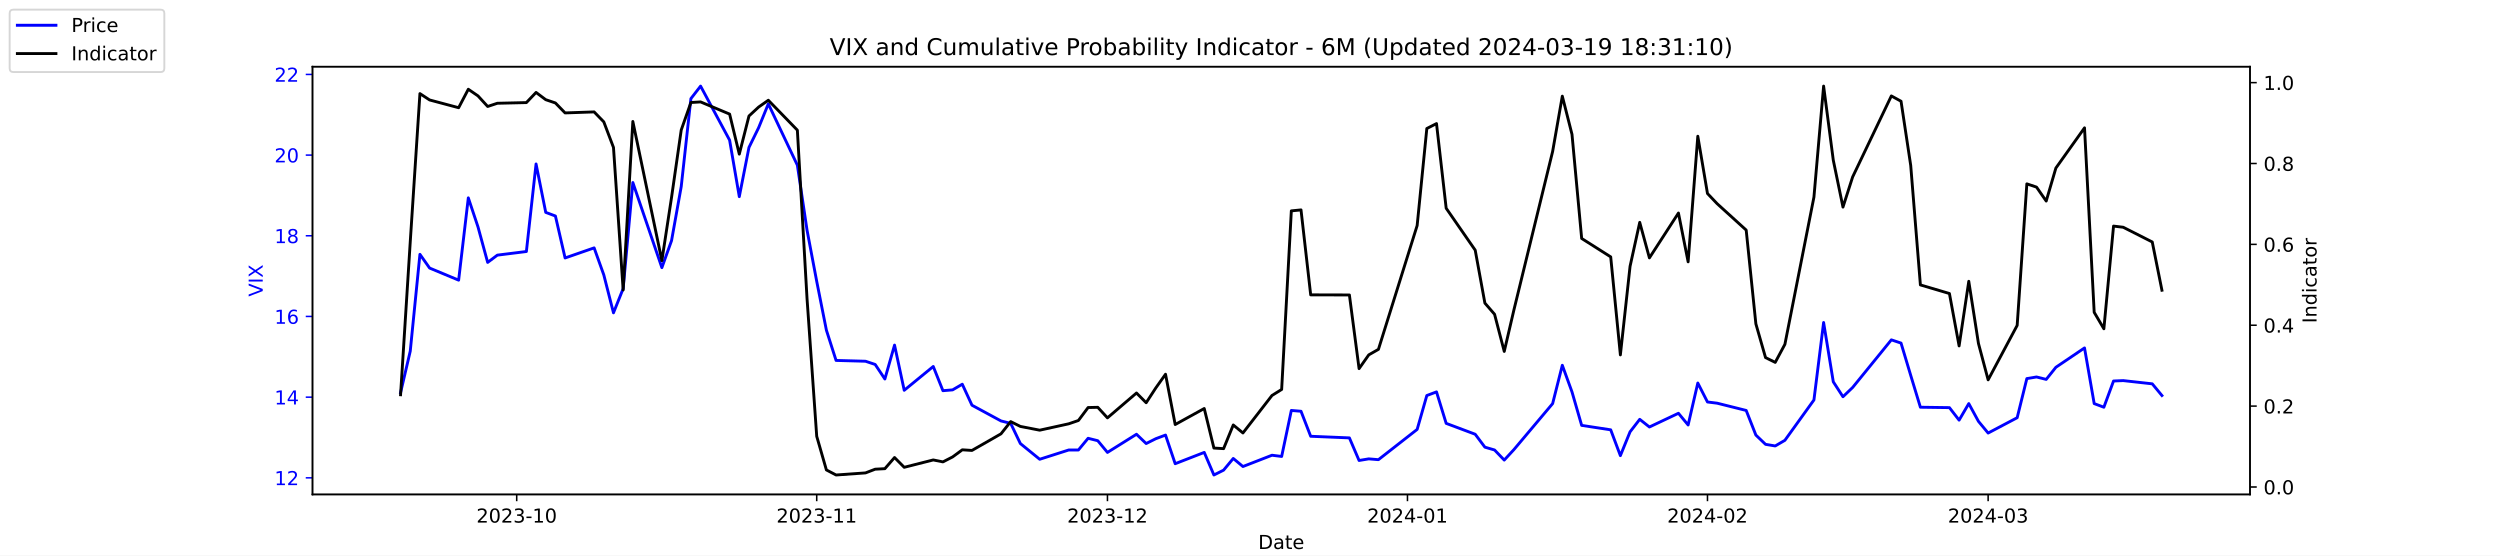
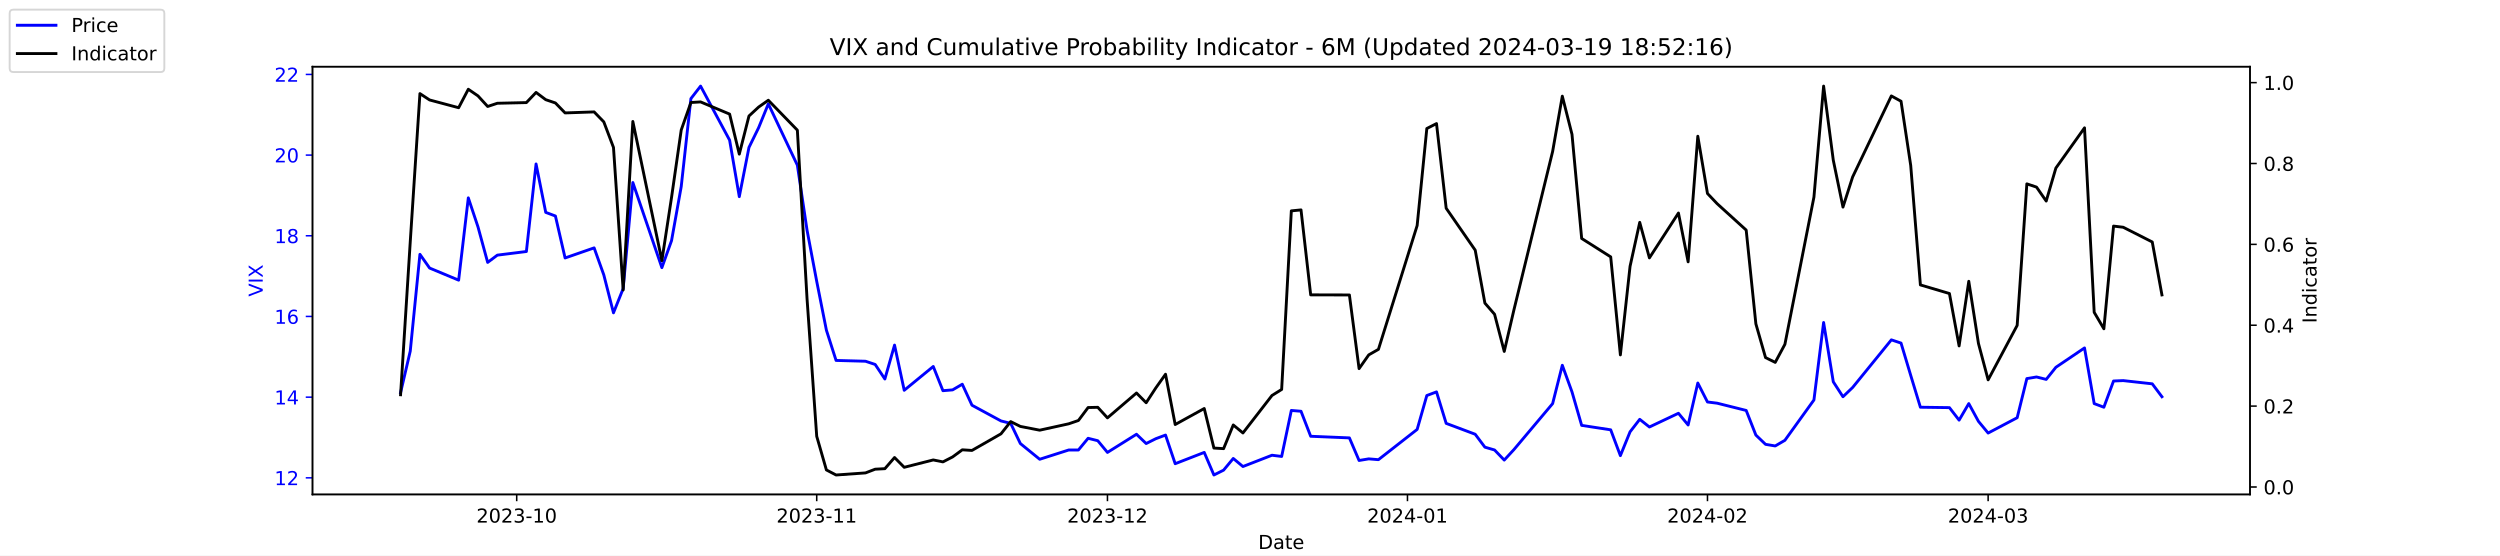
<svg xmlns="http://www.w3.org/2000/svg" xmlns:xlink="http://www.w3.org/1999/xlink" width="1296pt" height="288pt" viewBox="0 0 1296 288" version="1.1">
  <defs>
    <style type="text/css">*{stroke-linejoin: round; stroke-linecap: butt}</style>
  </defs>
  <g id="figure_1">
    <g id="patch_1">
      <path d="M 0 288  L 1296 288  L 1296 0  L 0 0  z " style="fill: #ffffff" />
    </g>
    <g id="axes_1">
      <g id="patch_2">
        <path d="M 162 256.32  L 1166.4 256.32  L 1166.4 34.56  L 162 34.56  z " style="fill: #ffffff" />
      </g>
      <g id="matplotlib.axis_1">
        <g id="xtick_1">
          <g id="line2d_1">
            <defs>
-               <path id="mbc800ffadf" d="M 0 0  L 0 3.5  " style="stroke: #000000; stroke-width: 0.8" />
+               <path id="mb234268200" d="M 0 0  L 0 3.5  " style="stroke: #000000; stroke-width: 0.8" />
            </defs>
            <g>
-               <use xlink:href="#mbc800ffadf" x="267.858" y="256.32" style="stroke: #000000; stroke-width: 0.8" />
+               <use xlink:href="#mb234268200" x="267.858" y="256.32" style="stroke: #000000; stroke-width: 0.8" />
            </g>
          </g>
          <g id="text_1">
            <g transform="translate(246.9669 270.9184) scale(0.1 -0.1)">
              <defs>
                <path id="DejaVuSans-32" d="M 1228 531  L 3431 531  L 3431 0  L 469 0  L 469 531  Q 828 903 1448 1529  Q 2069 2156 2228 2338  Q 2531 2678 2651 2914  Q 2772 3150 2772 3378  Q 2772 3750 2511 3984  Q 2250 4219 1831 4219  Q 1534 4219 1204 4116  Q 875 4013 500 3803  L 500 4441  Q 881 4594 1212 4672  Q 1544 4750 1819 4750  Q 2544 4750 2975 4387  Q 3406 4025 3406 3419  Q 3406 3131 3298 2873  Q 3191 2616 2906 2266  Q 2828 2175 2409 1742  Q 1991 1309 1228 531  z " transform="scale(0.015625)" />
                <path id="DejaVuSans-30" d="M 2034 4250  Q 1547 4250 1301 3770  Q 1056 3291 1056 2328  Q 1056 1369 1301 889  Q 1547 409 2034 409  Q 2525 409 2770 889  Q 3016 1369 3016 2328  Q 3016 3291 2770 3770  Q 2525 4250 2034 4250  z M 2034 4750  Q 2819 4750 3233 4129  Q 3647 3509 3647 2328  Q 3647 1150 3233 529  Q 2819 -91 2034 -91  Q 1250 -91 836 529  Q 422 1150 422 2328  Q 422 3509 836 4129  Q 1250 4750 2034 4750  z " transform="scale(0.015625)" />
                <path id="DejaVuSans-33" d="M 2597 2516  Q 3050 2419 3304 2112  Q 3559 1806 3559 1356  Q 3559 666 3084 287  Q 2609 -91 1734 -91  Q 1441 -91 1130 -33  Q 819 25 488 141  L 488 750  Q 750 597 1062 519  Q 1375 441 1716 441  Q 2309 441 2620 675  Q 2931 909 2931 1356  Q 2931 1769 2642 2001  Q 2353 2234 1838 2234  L 1294 2234  L 1294 2753  L 1863 2753  Q 2328 2753 2575 2939  Q 2822 3125 2822 3475  Q 2822 3834 2567 4026  Q 2313 4219 1838 4219  Q 1578 4219 1281 4162  Q 984 4106 628 3988  L 628 4550  Q 988 4650 1302 4700  Q 1616 4750 1894 4750  Q 2613 4750 3031 4423  Q 3450 4097 3450 3541  Q 3450 3153 3228 2886  Q 3006 2619 2597 2516  z " transform="scale(0.015625)" />
                <path id="DejaVuSans-2d" d="M 313 2009  L 1997 2009  L 1997 1497  L 313 1497  L 313 2009  z " transform="scale(0.015625)" />
                <path id="DejaVuSans-31" d="M 794 531  L 1825 531  L 1825 4091  L 703 3866  L 703 4441  L 1819 4666  L 2450 4666  L 2450 531  L 3481 531  L 3481 0  L 794 0  L 794 531  z " transform="scale(0.015625)" />
              </defs>
              <use xlink:href="#DejaVuSans-32" />
              <use xlink:href="#DejaVuSans-30" x="63.623" />
              <use xlink:href="#DejaVuSans-32" x="127.246" />
              <use xlink:href="#DejaVuSans-33" x="190.869" />
              <use xlink:href="#DejaVuSans-2d" x="254.492" />
              <use xlink:href="#DejaVuSans-31" x="290.576" />
              <use xlink:href="#DejaVuSans-30" x="354.199" />
            </g>
          </g>
        </g>
        <g id="xtick_2">
          <g id="line2d_2">
            <g>
-               <use xlink:href="#mbc800ffadf" x="423.385" y="256.32" style="stroke: #000000; stroke-width: 0.8" />
+               <use xlink:href="#mb234268200" x="423.385" y="256.32" style="stroke: #000000; stroke-width: 0.8" />
            </g>
          </g>
          <g id="text_2">
            <g transform="translate(402.4934 270.9184) scale(0.1 -0.1)">
              <use xlink:href="#DejaVuSans-32" />
              <use xlink:href="#DejaVuSans-30" x="63.623" />
              <use xlink:href="#DejaVuSans-32" x="127.246" />
              <use xlink:href="#DejaVuSans-33" x="190.869" />
              <use xlink:href="#DejaVuSans-2d" x="254.492" />
              <use xlink:href="#DejaVuSans-31" x="290.576" />
              <use xlink:href="#DejaVuSans-31" x="354.199" />
            </g>
          </g>
        </g>
        <g id="xtick_3">
          <g id="line2d_3">
            <g>
-               <use xlink:href="#mbc800ffadf" x="574.103" y="256.32" style="stroke: #000000; stroke-width: 0.8" />
+               <use xlink:href="#mb234268200" x="574.103" y="256.32" style="stroke: #000000; stroke-width: 0.8" />
            </g>
          </g>
          <g id="text_3">
            <g transform="translate(553.2119 270.9184) scale(0.1 -0.1)">
              <use xlink:href="#DejaVuSans-32" />
              <use xlink:href="#DejaVuSans-30" x="63.623" />
              <use xlink:href="#DejaVuSans-32" x="127.246" />
              <use xlink:href="#DejaVuSans-33" x="190.869" />
              <use xlink:href="#DejaVuSans-2d" x="254.492" />
              <use xlink:href="#DejaVuSans-31" x="290.576" />
              <use xlink:href="#DejaVuSans-32" x="354.199" />
            </g>
          </g>
        </g>
        <g id="xtick_4">
          <g id="line2d_4">
            <g>
-               <use xlink:href="#mbc800ffadf" x="729.63" y="256.32" style="stroke: #000000; stroke-width: 0.8" />
+               <use xlink:href="#mb234268200" x="729.63" y="256.32" style="stroke: #000000; stroke-width: 0.8" />
            </g>
          </g>
          <g id="text_4">
            <g transform="translate(708.7384 270.9184) scale(0.1 -0.1)">
              <defs>
                <path id="DejaVuSans-34" d="M 2419 4116  L 825 1625  L 2419 1625  L 2419 4116  z M 2253 4666  L 3047 4666  L 3047 1625  L 3713 1625  L 3713 1100  L 3047 1100  L 3047 0  L 2419 0  L 2419 1100  L 313 1100  L 313 1709  L 2253 4666  z " transform="scale(0.015625)" />
              </defs>
              <use xlink:href="#DejaVuSans-32" />
              <use xlink:href="#DejaVuSans-30" x="63.623" />
              <use xlink:href="#DejaVuSans-32" x="127.246" />
              <use xlink:href="#DejaVuSans-34" x="190.869" />
              <use xlink:href="#DejaVuSans-2d" x="254.492" />
              <use xlink:href="#DejaVuSans-30" x="290.576" />
              <use xlink:href="#DejaVuSans-31" x="354.199" />
            </g>
          </g>
        </g>
        <g id="xtick_5">
          <g id="line2d_5">
            <g>
-               <use xlink:href="#mbc800ffadf" x="885.156" y="256.32" style="stroke: #000000; stroke-width: 0.8" />
+               <use xlink:href="#mb234268200" x="885.156" y="256.32" style="stroke: #000000; stroke-width: 0.8" />
            </g>
          </g>
          <g id="text_5">
            <g transform="translate(864.2649 270.9184) scale(0.1 -0.1)">
              <use xlink:href="#DejaVuSans-32" />
              <use xlink:href="#DejaVuSans-30" x="63.623" />
              <use xlink:href="#DejaVuSans-32" x="127.246" />
              <use xlink:href="#DejaVuSans-34" x="190.869" />
              <use xlink:href="#DejaVuSans-2d" x="254.492" />
              <use xlink:href="#DejaVuSans-30" x="290.576" />
              <use xlink:href="#DejaVuSans-32" x="354.199" />
            </g>
          </g>
        </g>
        <g id="xtick_6">
          <g id="line2d_6">
            <g>
-               <use xlink:href="#mbc800ffadf" x="1030.649" y="256.32" style="stroke: #000000; stroke-width: 0.8" />
+               <use xlink:href="#mb234268200" x="1030.649" y="256.32" style="stroke: #000000; stroke-width: 0.8" />
            </g>
          </g>
          <g id="text_6">
            <g transform="translate(1009.757 270.9184) scale(0.1 -0.1)">
              <use xlink:href="#DejaVuSans-32" />
              <use xlink:href="#DejaVuSans-30" x="63.623" />
              <use xlink:href="#DejaVuSans-32" x="127.246" />
              <use xlink:href="#DejaVuSans-34" x="190.869" />
              <use xlink:href="#DejaVuSans-2d" x="254.492" />
              <use xlink:href="#DejaVuSans-30" x="290.576" />
              <use xlink:href="#DejaVuSans-33" x="354.199" />
            </g>
          </g>
        </g>
        <g id="text_7">
          <g transform="translate(652.2492 284.5966) scale(0.1 -0.1)">
            <defs>
              <path id="DejaVuSans-44" d="M 1259 4147  L 1259 519  L 2022 519  Q 2988 519 3436 956  Q 3884 1394 3884 2338  Q 3884 3275 3436 3711  Q 2988 4147 2022 4147  L 1259 4147  z M 628 4666  L 1925 4666  Q 3281 4666 3915 4102  Q 4550 3538 4550 2338  Q 4550 1131 3912 565  Q 3275 0 1925 0  L 628 0  L 628 4666  z " transform="scale(0.015625)" />
              <path id="DejaVuSans-61" d="M 2194 1759  Q 1497 1759 1228 1600  Q 959 1441 959 1056  Q 959 750 1161 570  Q 1363 391 1709 391  Q 2188 391 2477 730  Q 2766 1069 2766 1631  L 2766 1759  L 2194 1759  z M 3341 1997  L 3341 0  L 2766 0  L 2766 531  Q 2569 213 2275 61  Q 1981 -91 1556 -91  Q 1019 -91 701 211  Q 384 513 384 1019  Q 384 1609 779 1909  Q 1175 2209 1959 2209  L 2766 2209  L 2766 2266  Q 2766 2663 2505 2880  Q 2244 3097 1772 3097  Q 1472 3097 1187 3025  Q 903 2953 641 2809  L 641 3341  Q 956 3463 1253 3523  Q 1550 3584 1831 3584  Q 2591 3584 2966 3190  Q 3341 2797 3341 1997  z " transform="scale(0.015625)" />
              <path id="DejaVuSans-74" d="M 1172 4494  L 1172 3500  L 2356 3500  L 2356 3053  L 1172 3053  L 1172 1153  Q 1172 725 1289 603  Q 1406 481 1766 481  L 2356 481  L 2356 0  L 1766 0  Q 1100 0 847 248  Q 594 497 594 1153  L 594 3053  L 172 3053  L 172 3500  L 594 3500  L 594 4494  L 1172 4494  z " transform="scale(0.015625)" />
              <path id="DejaVuSans-65" d="M 3597 1894  L 3597 1613  L 953 1613  Q 991 1019 1311 708  Q 1631 397 2203 397  Q 2534 397 2845 478  Q 3156 559 3463 722  L 3463 178  Q 3153 47 2828 -22  Q 2503 -91 2169 -91  Q 1331 -91 842 396  Q 353 884 353 1716  Q 353 2575 817 3079  Q 1281 3584 2069 3584  Q 2775 3584 3186 3129  Q 3597 2675 3597 1894  z M 3022 2063  Q 3016 2534 2758 2815  Q 2500 3097 2075 3097  Q 1594 3097 1305 2825  Q 1016 2553 972 2059  L 3022 2063  z " transform="scale(0.015625)" />
            </defs>
            <use xlink:href="#DejaVuSans-44" />
            <use xlink:href="#DejaVuSans-61" x="77.002" />
            <use xlink:href="#DejaVuSans-74" x="138.281" />
            <use xlink:href="#DejaVuSans-65" x="177.49" />
          </g>
        </g>
      </g>
      <g id="matplotlib.axis_2">
        <g id="ytick_1">
          <g id="line2d_7">
            <defs>
-               <path id="m9ca38f7cf6" d="M 0 0  L -3.5 0  " style="stroke: #0000ff; stroke-width: 0.8" />
+               <path id="mafa1c89caf" d="M 0 0  L -3.5 0  " style="stroke: #0000ff; stroke-width: 0.8" />
            </defs>
            <g>
-               <use xlink:href="#m9ca38f7cf6" x="162" y="247.704" style="fill: #0000ff; stroke: #0000ff; stroke-width: 0.8" />
+               <use xlink:href="#mafa1c89caf" x="162" y="247.704" style="fill: #0000ff; stroke: #0000ff; stroke-width: 0.8" />
            </g>
          </g>
          <g id="text_8">
            <g style="fill: #0000ff" transform="translate(142.275 251.5031) scale(0.1 -0.1)">
              <use xlink:href="#DejaVuSans-31" />
              <use xlink:href="#DejaVuSans-32" x="63.623" />
            </g>
          </g>
        </g>
        <g id="ytick_2">
          <g id="line2d_8">
            <g>
-               <use xlink:href="#m9ca38f7cf6" x="162" y="205.878" style="fill: #0000ff; stroke: #0000ff; stroke-width: 0.8" />
+               <use xlink:href="#mafa1c89caf" x="162" y="205.878" style="fill: #0000ff; stroke: #0000ff; stroke-width: 0.8" />
            </g>
          </g>
          <g id="text_9">
            <g style="fill: #0000ff" transform="translate(142.275 209.6774) scale(0.1 -0.1)">
              <use xlink:href="#DejaVuSans-31" />
              <use xlink:href="#DejaVuSans-34" x="63.623" />
            </g>
          </g>
        </g>
        <g id="ytick_3">
          <g id="line2d_9">
            <g>
-               <use xlink:href="#m9ca38f7cf6" x="162" y="164.052" style="fill: #0000ff; stroke: #0000ff; stroke-width: 0.8" />
+               <use xlink:href="#mafa1c89caf" x="162" y="164.052" style="fill: #0000ff; stroke: #0000ff; stroke-width: 0.8" />
            </g>
          </g>
          <g id="text_10">
            <g style="fill: #0000ff" transform="translate(142.275 167.8517) scale(0.1 -0.1)">
              <defs>
                <path id="DejaVuSans-36" d="M 2113 2584  Q 1688 2584 1439 2293  Q 1191 2003 1191 1497  Q 1191 994 1439 701  Q 1688 409 2113 409  Q 2538 409 2786 701  Q 3034 994 3034 1497  Q 3034 2003 2786 2293  Q 2538 2584 2113 2584  z M 3366 4563  L 3366 3988  Q 3128 4100 2886 4159  Q 2644 4219 2406 4219  Q 1781 4219 1451 3797  Q 1122 3375 1075 2522  Q 1259 2794 1537 2939  Q 1816 3084 2150 3084  Q 2853 3084 3261 2657  Q 3669 2231 3669 1497  Q 3669 778 3244 343  Q 2819 -91 2113 -91  Q 1303 -91 875 529  Q 447 1150 447 2328  Q 447 3434 972 4092  Q 1497 4750 2381 4750  Q 2619 4750 2861 4703  Q 3103 4656 3366 4563  z " transform="scale(0.015625)" />
              </defs>
              <use xlink:href="#DejaVuSans-31" />
              <use xlink:href="#DejaVuSans-36" x="63.623" />
            </g>
          </g>
        </g>
        <g id="ytick_4">
          <g id="line2d_10">
            <g>
-               <use xlink:href="#m9ca38f7cf6" x="162" y="122.227" style="fill: #0000ff; stroke: #0000ff; stroke-width: 0.8" />
+               <use xlink:href="#mafa1c89caf" x="162" y="122.227" style="fill: #0000ff; stroke: #0000ff; stroke-width: 0.8" />
            </g>
          </g>
          <g id="text_11">
            <g style="fill: #0000ff" transform="translate(142.275 126.0259) scale(0.1 -0.1)">
              <defs>
                <path id="DejaVuSans-38" d="M 2034 2216  Q 1584 2216 1326 1975  Q 1069 1734 1069 1313  Q 1069 891 1326 650  Q 1584 409 2034 409  Q 2484 409 2743 651  Q 3003 894 3003 1313  Q 3003 1734 2745 1975  Q 2488 2216 2034 2216  z M 1403 2484  Q 997 2584 770 2862  Q 544 3141 544 3541  Q 544 4100 942 4425  Q 1341 4750 2034 4750  Q 2731 4750 3128 4425  Q 3525 4100 3525 3541  Q 3525 3141 3298 2862  Q 3072 2584 2669 2484  Q 3125 2378 3379 2068  Q 3634 1759 3634 1313  Q 3634 634 3220 271  Q 2806 -91 2034 -91  Q 1263 -91 848 271  Q 434 634 434 1313  Q 434 1759 690 2068  Q 947 2378 1403 2484  z M 1172 3481  Q 1172 3119 1398 2916  Q 1625 2713 2034 2713  Q 2441 2713 2670 2916  Q 2900 3119 2900 3481  Q 2900 3844 2670 4047  Q 2441 4250 2034 4250  Q 1625 4250 1398 4047  Q 1172 3844 1172 3481  z " transform="scale(0.015625)" />
              </defs>
              <use xlink:href="#DejaVuSans-31" />
              <use xlink:href="#DejaVuSans-38" x="63.623" />
            </g>
          </g>
        </g>
        <g id="ytick_5">
          <g id="line2d_11">
            <g>
-               <use xlink:href="#m9ca38f7cf6" x="162" y="80.401" style="fill: #0000ff; stroke: #0000ff; stroke-width: 0.8" />
+               <use xlink:href="#mafa1c89caf" x="162" y="80.401" style="fill: #0000ff; stroke: #0000ff; stroke-width: 0.8" />
            </g>
          </g>
          <g id="text_12">
            <g style="fill: #0000ff" transform="translate(142.275 84.2002) scale(0.1 -0.1)">
              <use xlink:href="#DejaVuSans-32" />
              <use xlink:href="#DejaVuSans-30" x="63.623" />
            </g>
          </g>
        </g>
        <g id="ytick_6">
          <g id="line2d_12">
            <g>
-               <use xlink:href="#m9ca38f7cf6" x="162" y="38.575" style="fill: #0000ff; stroke: #0000ff; stroke-width: 0.8" />
+               <use xlink:href="#mafa1c89caf" x="162" y="38.575" style="fill: #0000ff; stroke: #0000ff; stroke-width: 0.8" />
            </g>
          </g>
          <g id="text_13">
            <g style="fill: #0000ff" transform="translate(142.275 42.37447) scale(0.1 -0.1)">
              <use xlink:href="#DejaVuSans-32" />
              <use xlink:href="#DejaVuSans-32" x="63.623" />
            </g>
          </g>
        </g>
        <g id="text_14">
          <g style="fill: #0000ff" transform="translate(136.1953 153.7603) rotate(-90) scale(0.1 -0.1)">
            <defs>
              <path id="DejaVuSans-56" d="M 1831 0  L 50 4666  L 709 4666  L 2188 738  L 3669 4666  L 4325 4666  L 2547 0  L 1831 0  z " transform="scale(0.015625)" />
              <path id="DejaVuSans-49" d="M 628 4666  L 1259 4666  L 1259 0  L 628 0  L 628 4666  z " transform="scale(0.015625)" />
              <path id="DejaVuSans-58" d="M 403 4666  L 1081 4666  L 2241 2931  L 3406 4666  L 4084 4666  L 2584 2425  L 4184 0  L 3506 0  L 2194 1984  L 872 0  L 191 0  L 1856 2491  L 403 4666  z " transform="scale(0.015625)" />
            </defs>
            <use xlink:href="#DejaVuSans-56" />
            <use xlink:href="#DejaVuSans-49" x="68.408" />
            <use xlink:href="#DejaVuSans-58" x="97.9" />
          </g>
        </g>
      </g>
      <g id="line2d_13">
-         <path d="M 207.655 203.578  L 212.672 182.037  L 217.689 131.847  L 222.705 138.957  L 237.756 145.231  L 242.773 102.569  L 247.79 117.626  L 252.807 136.029  L 257.824 132.265  L 272.875 130.383  L 277.892 85.002  L 282.909 110.097  L 287.926 111.979  L 292.943 133.729  L 307.994 128.501  L 313.011 142.512  L 318.028 162.17  L 323.045 149.623  L 328.062 94.622  L 343.113 138.748  L 348.13 124.736  L 353.147 96.713  L 358.164 51.123  L 363.181 44.64  L 378.232 72.663  L 383.249 101.941  L 388.266 76.428  L 393.283 66.18  L 398.3 53.842  L 413.351 85.629  L 418.368 119.299  L 423.385 145.858  L 428.402 171.163  L 433.419 186.847  L 448.679 187.266  L 453.696 188.939  L 458.713 196.467  L 463.73 178.901  L 468.747 202.323  L 483.798 189.984  L 488.815 202.532  L 493.832 202.114  L 498.849 199.186  L 503.866 210.061  L 518.917 218.217  L 523.934 219.472  L 528.951 229.928  L 538.984 238.084  L 554.035 233.274  L 559.052 233.274  L 564.069 227.209  L 569.086 228.464  L 574.103 234.529  L 589.154 225.118  L 594.171 229.928  L 599.188 227.418  L 604.205 225.536  L 609.222 240.384  L 624.273 234.529  L 629.29 246.24  L 634.307 243.73  L 639.324 237.666  L 644.341 241.848  L 659.392 235.993  L 664.409 236.62  L 669.426 212.779  L 674.443 213.198  L 679.46 226.164  L 699.528 227  L 704.545 238.711  L 709.562 237.875  L 714.579 238.293  L 734.647 222.608  L 739.664 205.042  L 744.681 203.159  L 749.698 219.472  L 764.749 225.118  L 769.766 231.81  L 774.783 233.274  L 779.8 238.502  L 784.817 233.065  L 804.885 209.224  L 809.902 189.357  L 814.919 203.159  L 819.936 220.517  L 834.986 222.818  L 840.003 236.202  L 845.02 223.863  L 850.037 217.38  L 855.054 221.354  L 870.105 214.243  L 875.122 220.308  L 880.139 198.559  L 885.156 208.388  L 890.173 209.015  L 905.224 212.779  L 910.241 225.536  L 915.258 230.346  L 920.275 231.183  L 925.292 228.255  L 940.343 207.342  L 945.36 167.189  L 950.377 197.931  L 955.394 205.669  L 960.411 200.859  L 980.479 176.182  L 985.496 177.855  L 990.513 194.585  L 995.53 211.106  L 1010.581 211.316  L 1015.598 217.798  L 1020.615 209.224  L 1025.632 218.426  L 1030.649 224.491  L 1045.7 216.544  L 1050.717 196.258  L 1055.734 195.422  L 1060.751 196.677  L 1065.768 190.403  L 1080.61 180.364  L 1085.627 209.224  L 1090.644 211.106  L 1095.661 197.513  L 1100.678 197.304  L 1115.728 198.977  L 1120.745 205.042  " clip-path="url(#pe189f6cc00)" style="fill: none; stroke: #0000ff; stroke-width: 1.5; stroke-linecap: square" />
+         <path d="M 207.655 203.578  L 212.672 182.037  L 217.689 131.847  L 222.705 138.957  L 237.756 145.231  L 242.773 102.569  L 247.79 117.626  L 252.807 136.029  L 257.824 132.265  L 272.875 130.383  L 277.892 85.002  L 282.909 110.097  L 287.926 111.979  L 292.943 133.729  L 307.994 128.501  L 313.011 142.512  L 318.028 162.17  L 323.045 149.623  L 328.062 94.622  L 343.113 138.748  L 348.13 124.736  L 353.147 96.713  L 358.164 51.123  L 363.181 44.64  L 378.232 72.663  L 383.249 101.941  L 388.266 76.428  L 393.283 66.18  L 398.3 53.842  L 413.351 85.629  L 418.368 119.299  L 423.385 145.858  L 428.402 171.163  L 433.419 186.847  L 448.679 187.266  L 453.696 188.939  L 458.713 196.467  L 463.73 178.901  L 468.747 202.323  L 483.798 189.984  L 488.815 202.532  L 493.832 202.114  L 498.849 199.186  L 503.866 210.061  L 518.917 218.217  L 523.934 219.472  L 528.951 229.928  L 538.984 238.084  L 554.035 233.274  L 559.052 233.274  L 564.069 227.209  L 569.086 228.464  L 574.103 234.529  L 589.154 225.118  L 594.171 229.928  L 599.188 227.418  L 604.205 225.536  L 609.222 240.384  L 624.273 234.529  L 629.29 246.24  L 634.307 243.73  L 639.324 237.666  L 644.341 241.848  L 659.392 235.993  L 664.409 236.62  L 669.426 212.779  L 674.443 213.198  L 679.46 226.164  L 699.528 227  L 704.545 238.711  L 709.562 237.875  L 714.579 238.293  L 734.647 222.608  L 739.664 205.042  L 744.681 203.159  L 749.698 219.472  L 764.749 225.118  L 769.766 231.81  L 774.783 233.274  L 779.8 238.502  L 784.817 233.065  L 804.885 209.224  L 809.902 189.357  L 814.919 203.159  L 819.936 220.517  L 834.986 222.818  L 840.003 236.202  L 845.02 223.863  L 850.037 217.38  L 855.054 221.354  L 870.105 214.243  L 875.122 220.308  L 880.139 198.559  L 885.156 208.388  L 890.173 209.015  L 905.224 212.779  L 910.241 225.536  L 915.258 230.346  L 920.275 231.183  L 925.292 228.255  L 940.343 207.342  L 945.36 167.189  L 950.377 197.931  L 955.394 205.669  L 960.411 200.859  L 980.479 176.182  L 985.496 177.855  L 990.513 194.585  L 995.53 211.106  L 1010.581 211.316  L 1015.598 217.798  L 1020.615 209.224  L 1025.632 218.426  L 1030.649 224.491  L 1045.7 216.544  L 1050.717 196.258  L 1055.734 195.422  L 1060.751 196.677  L 1065.768 190.403  L 1080.61 180.364  L 1085.627 209.224  L 1090.644 211.106  L 1095.661 197.513  L 1100.678 197.304  L 1115.728 198.977  L 1120.745 205.669  " clip-path="url(#p84a9409a5d)" style="fill: none; stroke: #0000ff; stroke-width: 1.5; stroke-linecap: square" />
      </g>
      <g id="patch_3">
        <path d="M 162 256.32  L 162 34.56  " style="fill: none; stroke: #000000; stroke-width: 0.8; stroke-linejoin: miter; stroke-linecap: square" />
      </g>
      <g id="patch_4">
        <path d="M 1166.4 256.32  L 1166.4 34.56  " style="fill: none; stroke: #000000; stroke-width: 0.8; stroke-linejoin: miter; stroke-linecap: square" />
      </g>
      <g id="patch_5">
        <path d="M 162 256.32  L 1166.4 256.32  " style="fill: none; stroke: #000000; stroke-width: 0.8; stroke-linejoin: miter; stroke-linecap: square" />
      </g>
      <g id="patch_6">
        <path d="M 162 34.56  L 1166.4 34.56  " style="fill: none; stroke: #000000; stroke-width: 0.8; stroke-linejoin: miter; stroke-linecap: square" />
      </g>
    </g>
    <g id="axes_2">
      <g id="matplotlib.axis_3">
        <g id="ytick_7">
          <g id="line2d_14">
            <defs>
-               <path id="m69dfa241cf" d="M 0 0  L 3.5 0  " style="stroke: #000000; stroke-width: 0.8" />
+               <path id="m353cfa968c" d="M 0 0  L 3.5 0  " style="stroke: #000000; stroke-width: 0.8" />
            </defs>
            <g>
-               <use xlink:href="#m69dfa241cf" x="1166.4" y="252.461" style="stroke: #000000; stroke-width: 0.8" />
+               <use xlink:href="#m353cfa968c" x="1166.4" y="252.461" style="stroke: #000000; stroke-width: 0.8" />
            </g>
          </g>
          <g id="text_15">
            <g transform="translate(1173.4 256.2606) scale(0.1 -0.1)">
              <defs>
                <path id="DejaVuSans-2e" d="M 684 794  L 1344 794  L 1344 0  L 684 0  L 684 794  z " transform="scale(0.015625)" />
              </defs>
              <use xlink:href="#DejaVuSans-30" />
              <use xlink:href="#DejaVuSans-2e" x="63.623" />
              <use xlink:href="#DejaVuSans-30" x="95.41" />
            </g>
          </g>
        </g>
        <g id="ytick_8">
          <g id="line2d_15">
            <g>
-               <use xlink:href="#m69dfa241cf" x="1166.4" y="210.535" style="stroke: #000000; stroke-width: 0.8" />
+               <use xlink:href="#m353cfa968c" x="1166.4" y="210.535" style="stroke: #000000; stroke-width: 0.8" />
            </g>
          </g>
          <g id="text_16">
            <g transform="translate(1173.4 214.3337) scale(0.1 -0.1)">
              <use xlink:href="#DejaVuSans-30" />
              <use xlink:href="#DejaVuSans-2e" x="63.623" />
              <use xlink:href="#DejaVuSans-32" x="95.41" />
            </g>
          </g>
        </g>
        <g id="ytick_9">
          <g id="line2d_16">
            <g>
-               <use xlink:href="#m69dfa241cf" x="1166.4" y="168.608" style="stroke: #000000; stroke-width: 0.8" />
+               <use xlink:href="#m353cfa968c" x="1166.4" y="168.608" style="stroke: #000000; stroke-width: 0.8" />
            </g>
          </g>
          <g id="text_17">
            <g transform="translate(1173.4 172.4068) scale(0.1 -0.1)">
              <use xlink:href="#DejaVuSans-30" />
              <use xlink:href="#DejaVuSans-2e" x="63.623" />
              <use xlink:href="#DejaVuSans-34" x="95.41" />
            </g>
          </g>
        </g>
        <g id="ytick_10">
          <g id="line2d_17">
            <g>
-               <use xlink:href="#m69dfa241cf" x="1166.4" y="126.681" style="stroke: #000000; stroke-width: 0.8" />
+               <use xlink:href="#m353cfa968c" x="1166.4" y="126.681" style="stroke: #000000; stroke-width: 0.8" />
            </g>
          </g>
          <g id="text_18">
            <g transform="translate(1173.4 130.4799) scale(0.1 -0.1)">
              <use xlink:href="#DejaVuSans-30" />
              <use xlink:href="#DejaVuSans-2e" x="63.623" />
              <use xlink:href="#DejaVuSans-36" x="95.41" />
            </g>
          </g>
        </g>
        <g id="ytick_11">
          <g id="line2d_18">
            <g>
-               <use xlink:href="#m69dfa241cf" x="1166.4" y="84.754" style="stroke: #000000; stroke-width: 0.8" />
+               <use xlink:href="#m353cfa968c" x="1166.4" y="84.754" style="stroke: #000000; stroke-width: 0.8" />
            </g>
          </g>
          <g id="text_19">
            <g transform="translate(1173.4 88.55298) scale(0.1 -0.1)">
              <use xlink:href="#DejaVuSans-30" />
              <use xlink:href="#DejaVuSans-2e" x="63.623" />
              <use xlink:href="#DejaVuSans-38" x="95.41" />
            </g>
          </g>
        </g>
        <g id="ytick_12">
          <g id="line2d_19">
            <g>
-               <use xlink:href="#m69dfa241cf" x="1166.4" y="42.827" style="stroke: #000000; stroke-width: 0.8" />
+               <use xlink:href="#m353cfa968c" x="1166.4" y="42.827" style="stroke: #000000; stroke-width: 0.8" />
            </g>
          </g>
          <g id="text_20">
            <g transform="translate(1173.4 46.62607) scale(0.1 -0.1)">
              <use xlink:href="#DejaVuSans-31" />
              <use xlink:href="#DejaVuSans-2e" x="63.623" />
              <use xlink:href="#DejaVuSans-30" x="95.41" />
            </g>
          </g>
        </g>
        <g id="text_21">
          <g transform="translate(1200.902 167.5353) rotate(-90) scale(0.1 -0.1)">
            <defs>
              <path id="DejaVuSans-6e" d="M 3513 2113  L 3513 0  L 2938 0  L 2938 2094  Q 2938 2591 2744 2837  Q 2550 3084 2163 3084  Q 1697 3084 1428 2787  Q 1159 2491 1159 1978  L 1159 0  L 581 0  L 581 3500  L 1159 3500  L 1159 2956  Q 1366 3272 1645 3428  Q 1925 3584 2291 3584  Q 2894 3584 3203 3211  Q 3513 2838 3513 2113  z " transform="scale(0.015625)" />
              <path id="DejaVuSans-64" d="M 2906 2969  L 2906 4863  L 3481 4863  L 3481 0  L 2906 0  L 2906 525  Q 2725 213 2448 61  Q 2172 -91 1784 -91  Q 1150 -91 751 415  Q 353 922 353 1747  Q 353 2572 751 3078  Q 1150 3584 1784 3584  Q 2172 3584 2448 3432  Q 2725 3281 2906 2969  z M 947 1747  Q 947 1113 1208 752  Q 1469 391 1925 391  Q 2381 391 2643 752  Q 2906 1113 2906 1747  Q 2906 2381 2643 2742  Q 2381 3103 1925 3103  Q 1469 3103 1208 2742  Q 947 2381 947 1747  z " transform="scale(0.015625)" />
              <path id="DejaVuSans-69" d="M 603 3500  L 1178 3500  L 1178 0  L 603 0  L 603 3500  z M 603 4863  L 1178 4863  L 1178 4134  L 603 4134  L 603 4863  z " transform="scale(0.015625)" />
              <path id="DejaVuSans-63" d="M 3122 3366  L 3122 2828  Q 2878 2963 2633 3030  Q 2388 3097 2138 3097  Q 1578 3097 1268 2742  Q 959 2388 959 1747  Q 959 1106 1268 751  Q 1578 397 2138 397  Q 2388 397 2633 464  Q 2878 531 3122 666  L 3122 134  Q 2881 22 2623 -34  Q 2366 -91 2075 -91  Q 1284 -91 818 406  Q 353 903 353 1747  Q 353 2603 823 3093  Q 1294 3584 2113 3584  Q 2378 3584 2631 3529  Q 2884 3475 3122 3366  z " transform="scale(0.015625)" />
              <path id="DejaVuSans-6f" d="M 1959 3097  Q 1497 3097 1228 2736  Q 959 2375 959 1747  Q 959 1119 1226 758  Q 1494 397 1959 397  Q 2419 397 2687 759  Q 2956 1122 2956 1747  Q 2956 2369 2687 2733  Q 2419 3097 1959 3097  z M 1959 3584  Q 2709 3584 3137 3096  Q 3566 2609 3566 1747  Q 3566 888 3137 398  Q 2709 -91 1959 -91  Q 1206 -91 779 398  Q 353 888 353 1747  Q 353 2609 779 3096  Q 1206 3584 1959 3584  z " transform="scale(0.015625)" />
              <path id="DejaVuSans-72" d="M 2631 2963  Q 2534 3019 2420 3045  Q 2306 3072 2169 3072  Q 1681 3072 1420 2755  Q 1159 2438 1159 1844  L 1159 0  L 581 0  L 581 3500  L 1159 3500  L 1159 2956  Q 1341 3275 1631 3429  Q 1922 3584 2338 3584  Q 2397 3584 2469 3576  Q 2541 3569 2628 3553  L 2631 2963  z " transform="scale(0.015625)" />
            </defs>
            <use xlink:href="#DejaVuSans-49" />
            <use xlink:href="#DejaVuSans-6e" x="29.492" />
            <use xlink:href="#DejaVuSans-64" x="92.871" />
            <use xlink:href="#DejaVuSans-69" x="156.348" />
            <use xlink:href="#DejaVuSans-63" x="184.131" />
            <use xlink:href="#DejaVuSans-61" x="239.111" />
            <use xlink:href="#DejaVuSans-74" x="300.391" />
            <use xlink:href="#DejaVuSans-6f" x="339.6" />
            <use xlink:href="#DejaVuSans-72" x="400.781" />
          </g>
        </g>
      </g>
      <g id="line2d_20">
-         <path d="M 207.655 204.637  L 212.672 125.36  L 217.689 48.523  L 222.705 51.818  L 237.756 55.84  L 242.773 46.27  L 247.79 49.714  L 252.807 55.196  L 257.824 53.533  L 272.875 53.183  L 277.892 47.919  L 282.909 51.676  L 287.926 53.378  L 292.943 58.536  L 307.994 58.014  L 313.011 63.187  L 318.028 76.444  L 323.045 150.306  L 328.062 62.975  L 343.113 135.12  L 348.13 102.306  L 353.147 67.397  L 358.164 53.146  L 363.181 52.833  L 378.232 59.145  L 383.249 79.898  L 388.266 60.134  L 393.283 55.494  L 398.3 51.97  L 413.351 67.473  L 418.368 154.832  L 423.385 226.181  L 428.402 243.614  L 433.419 246.24  L 448.679 245.155  L 453.696 243.23  L 458.713 242.964  L 463.73 237.183  L 468.747 242.25  L 483.798 238.435  L 488.815 239.446  L 493.832 236.871  L 498.849 233.181  L 503.866 233.507  L 518.917 224.892  L 523.934 218.558  L 528.951 221.057  L 538.984 223.009  L 554.035 219.7  L 559.052 217.982  L 564.069 211.268  L 569.086 211.153  L 574.103 216.619  L 589.154 203.731  L 594.171 208.779  L 599.188 201.073  L 604.205 194.005  L 609.222 220.075  L 624.273 211.773  L 629.29 232.27  L 634.307 232.576  L 639.324 220.306  L 644.341 224.445  L 659.392 205.016  L 664.409 201.89  L 669.426 109.314  L 674.443 108.817  L 679.46 152.854  L 699.528 152.91  L 704.545 191.088  L 709.562 183.971  L 714.579 181.099  L 734.647 116.924  L 739.664 66.625  L 744.681 64.069  L 749.698 107.95  L 764.749 129.692  L 769.766 157.129  L 774.783 162.918  L 779.8 182.173  L 784.817 160.638  L 804.885 78.509  L 809.902 49.855  L 814.919 69.641  L 819.936 123.62  L 834.986 133.166  L 840.003 183.971  L 845.02 138.075  L 850.037 115.269  L 855.054 133.687  L 870.105 110.438  L 875.122 135.725  L 880.139 70.632  L 885.156 100.32  L 890.173 105.601  L 905.224 119.275  L 910.241 167.88  L 915.258 185.376  L 920.275 187.855  L 925.292 178.494  L 940.343 102.174  L 945.36 44.64  L 950.377 83.051  L 955.394 107.357  L 960.411 91.715  L 980.479 49.731  L 985.496 52.489  L 990.513 85.756  L 995.53 147.7  L 1010.581 152.158  L 1015.598 179.324  L 1020.615 145.833  L 1025.632 178.052  L 1030.649 196.907  L 1045.7 168.687  L 1050.717 95.313  L 1055.734 96.993  L 1060.751 104.224  L 1065.768 87.118  L 1080.61 66.278  L 1085.627 161.903  L 1090.644 170.437  L 1095.661 117.21  L 1100.678 117.809  L 1115.728 125.441  L 1120.745 150.459  " clip-path="url(#pe189f6cc00)" style="fill: none; stroke: #000000; stroke-width: 1.5; stroke-linecap: square" />
+         <path d="M 207.655 204.637  L 212.672 125.36  L 217.689 48.523  L 222.705 51.818  L 237.756 55.84  L 242.773 46.27  L 247.79 49.714  L 252.807 55.196  L 257.824 53.533  L 272.875 53.183  L 277.892 47.919  L 282.909 51.676  L 287.926 53.378  L 292.943 58.536  L 307.994 58.014  L 313.011 63.187  L 318.028 76.444  L 323.045 150.306  L 328.062 62.975  L 343.113 135.12  L 348.13 102.306  L 353.147 67.397  L 358.164 53.146  L 363.181 52.833  L 378.232 59.145  L 383.249 79.898  L 388.266 60.134  L 393.283 55.494  L 398.3 51.97  L 413.351 67.473  L 418.368 154.832  L 423.385 226.181  L 428.402 243.614  L 433.419 246.24  L 448.679 245.155  L 453.696 243.23  L 458.713 242.964  L 463.73 237.183  L 468.747 242.25  L 483.798 238.435  L 488.815 239.446  L 493.832 236.871  L 498.849 233.181  L 503.866 233.507  L 518.917 224.892  L 523.934 218.558  L 528.951 221.057  L 538.984 223.009  L 554.035 219.7  L 559.052 217.982  L 564.069 211.268  L 569.086 211.153  L 574.103 216.619  L 589.154 203.731  L 594.171 208.779  L 599.188 201.073  L 604.205 194.005  L 609.222 220.075  L 624.273 211.773  L 629.29 232.27  L 634.307 232.576  L 639.324 220.306  L 644.341 224.445  L 659.392 205.016  L 664.409 201.89  L 669.426 109.314  L 674.443 108.817  L 679.46 152.854  L 699.528 152.91  L 704.545 191.088  L 709.562 183.971  L 714.579 181.099  L 734.647 116.924  L 739.664 66.625  L 744.681 64.069  L 749.698 107.95  L 764.749 129.692  L 769.766 157.129  L 774.783 162.918  L 779.8 182.173  L 784.817 160.638  L 804.885 78.509  L 809.902 49.855  L 814.919 69.641  L 819.936 123.62  L 834.986 133.166  L 840.003 183.971  L 845.02 138.075  L 850.037 115.269  L 855.054 133.687  L 870.105 110.438  L 875.122 135.725  L 880.139 70.632  L 885.156 100.32  L 890.173 105.601  L 905.224 119.275  L 910.241 167.88  L 915.258 185.376  L 920.275 187.855  L 925.292 178.494  L 940.343 102.174  L 945.36 44.64  L 950.377 83.051  L 955.394 107.357  L 960.411 91.715  L 980.479 49.731  L 985.496 52.489  L 990.513 85.756  L 995.53 147.7  L 1010.581 152.158  L 1015.598 179.324  L 1020.615 145.833  L 1025.632 178.052  L 1030.649 196.907  L 1045.7 168.687  L 1050.717 95.313  L 1055.734 96.993  L 1060.751 104.224  L 1065.768 87.118  L 1080.61 66.278  L 1085.627 161.903  L 1090.644 170.437  L 1095.661 117.21  L 1100.678 117.809  L 1115.728 125.441  L 1120.745 152.881  " clip-path="url(#p84a9409a5d)" style="fill: none; stroke: #000000; stroke-width: 1.5; stroke-linecap: square" />
      </g>
      <g id="patch_7">
        <path d="M 162 256.32  L 162 34.56  " style="fill: none; stroke: #000000; stroke-width: 0.8; stroke-linejoin: miter; stroke-linecap: square" />
      </g>
      <g id="patch_8">
        <path d="M 1166.4 256.32  L 1166.4 34.56  " style="fill: none; stroke: #000000; stroke-width: 0.8; stroke-linejoin: miter; stroke-linecap: square" />
      </g>
      <g id="patch_9">
        <path d="M 162 256.32  L 1166.4 256.32  " style="fill: none; stroke: #000000; stroke-width: 0.8; stroke-linejoin: miter; stroke-linecap: square" />
      </g>
      <g id="patch_10">
        <path d="M 162 34.56  L 1166.4 34.56  " style="fill: none; stroke: #000000; stroke-width: 0.8; stroke-linejoin: miter; stroke-linecap: square" />
      </g>
      <g id="text_22">
        <g transform="translate(430.0941 28.56) scale(0.12 -0.12)">
          <defs>
            <path id="DejaVuSans-20" transform="scale(0.015625)" />
            <path id="DejaVuSans-43" d="M 4122 4306  L 4122 3641  Q 3803 3938 3442 4084  Q 3081 4231 2675 4231  Q 1875 4231 1450 3742  Q 1025 3253 1025 2328  Q 1025 1406 1450 917  Q 1875 428 2675 428  Q 3081 428 3442 575  Q 3803 722 4122 1019  L 4122 359  Q 3791 134 3420 21  Q 3050 -91 2638 -91  Q 1578 -91 968 557  Q 359 1206 359 2328  Q 359 3453 968 4101  Q 1578 4750 2638 4750  Q 3056 4750 3426 4639  Q 3797 4528 4122 4306  z " transform="scale(0.015625)" />
            <path id="DejaVuSans-75" d="M 544 1381  L 544 3500  L 1119 3500  L 1119 1403  Q 1119 906 1312 657  Q 1506 409 1894 409  Q 2359 409 2629 706  Q 2900 1003 2900 1516  L 2900 3500  L 3475 3500  L 3475 0  L 2900 0  L 2900 538  Q 2691 219 2414 64  Q 2138 -91 1772 -91  Q 1169 -91 856 284  Q 544 659 544 1381  z M 1991 3584  L 1991 3584  z " transform="scale(0.015625)" />
            <path id="DejaVuSans-6d" d="M 3328 2828  Q 3544 3216 3844 3400  Q 4144 3584 4550 3584  Q 5097 3584 5394 3201  Q 5691 2819 5691 2113  L 5691 0  L 5113 0  L 5113 2094  Q 5113 2597 4934 2840  Q 4756 3084 4391 3084  Q 3944 3084 3684 2787  Q 3425 2491 3425 1978  L 3425 0  L 2847 0  L 2847 2094  Q 2847 2600 2669 2842  Q 2491 3084 2119 3084  Q 1678 3084 1418 2786  Q 1159 2488 1159 1978  L 1159 0  L 581 0  L 581 3500  L 1159 3500  L 1159 2956  Q 1356 3278 1631 3431  Q 1906 3584 2284 3584  Q 2666 3584 2933 3390  Q 3200 3197 3328 2828  z " transform="scale(0.015625)" />
            <path id="DejaVuSans-6c" d="M 603 4863  L 1178 4863  L 1178 0  L 603 0  L 603 4863  z " transform="scale(0.015625)" />
            <path id="DejaVuSans-76" d="M 191 3500  L 800 3500  L 1894 563  L 2988 3500  L 3597 3500  L 2284 0  L 1503 0  L 191 3500  z " transform="scale(0.015625)" />
            <path id="DejaVuSans-50" d="M 1259 4147  L 1259 2394  L 2053 2394  Q 2494 2394 2734 2622  Q 2975 2850 2975 3272  Q 2975 3691 2734 3919  Q 2494 4147 2053 4147  L 1259 4147  z M 628 4666  L 2053 4666  Q 2838 4666 3239 4311  Q 3641 3956 3641 3272  Q 3641 2581 3239 2228  Q 2838 1875 2053 1875  L 1259 1875  L 1259 0  L 628 0  L 628 4666  z " transform="scale(0.015625)" />
            <path id="DejaVuSans-62" d="M 3116 1747  Q 3116 2381 2855 2742  Q 2594 3103 2138 3103  Q 1681 3103 1420 2742  Q 1159 2381 1159 1747  Q 1159 1113 1420 752  Q 1681 391 2138 391  Q 2594 391 2855 752  Q 3116 1113 3116 1747  z M 1159 2969  Q 1341 3281 1617 3432  Q 1894 3584 2278 3584  Q 2916 3584 3314 3078  Q 3713 2572 3713 1747  Q 3713 922 3314 415  Q 2916 -91 2278 -91  Q 1894 -91 1617 61  Q 1341 213 1159 525  L 1159 0  L 581 0  L 581 4863  L 1159 4863  L 1159 2969  z " transform="scale(0.015625)" />
            <path id="DejaVuSans-79" d="M 2059 -325  Q 1816 -950 1584 -1140  Q 1353 -1331 966 -1331  L 506 -1331  L 506 -850  L 844 -850  Q 1081 -850 1212 -737  Q 1344 -625 1503 -206  L 1606 56  L 191 3500  L 800 3500  L 1894 763  L 2988 3500  L 3597 3500  L 2059 -325  z " transform="scale(0.015625)" />
            <path id="DejaVuSans-4d" d="M 628 4666  L 1569 4666  L 2759 1491  L 3956 4666  L 4897 4666  L 4897 0  L 4281 0  L 4281 4097  L 3078 897  L 2444 897  L 1241 4097  L 1241 0  L 628 0  L 628 4666  z " transform="scale(0.015625)" />
            <path id="DejaVuSans-28" d="M 1984 4856  Q 1566 4138 1362 3434  Q 1159 2731 1159 2009  Q 1159 1288 1364 580  Q 1569 -128 1984 -844  L 1484 -844  Q 1016 -109 783 600  Q 550 1309 550 2009  Q 550 2706 781 3412  Q 1013 4119 1484 4856  L 1984 4856  z " transform="scale(0.015625)" />
            <path id="DejaVuSans-55" d="M 556 4666  L 1191 4666  L 1191 1831  Q 1191 1081 1462 751  Q 1734 422 2344 422  Q 2950 422 3222 751  Q 3494 1081 3494 1831  L 3494 4666  L 4128 4666  L 4128 1753  Q 4128 841 3676 375  Q 3225 -91 2344 -91  Q 1459 -91 1007 375  Q 556 841 556 1753  L 556 4666  z " transform="scale(0.015625)" />
            <path id="DejaVuSans-70" d="M 1159 525  L 1159 -1331  L 581 -1331  L 581 3500  L 1159 3500  L 1159 2969  Q 1341 3281 1617 3432  Q 1894 3584 2278 3584  Q 2916 3584 3314 3078  Q 3713 2572 3713 1747  Q 3713 922 3314 415  Q 2916 -91 2278 -91  Q 1894 -91 1617 61  Q 1341 213 1159 525  z M 3116 1747  Q 3116 2381 2855 2742  Q 2594 3103 2138 3103  Q 1681 3103 1420 2742  Q 1159 2381 1159 1747  Q 1159 1113 1420 752  Q 1681 391 2138 391  Q 2594 391 2855 752  Q 3116 1113 3116 1747  z " transform="scale(0.015625)" />
            <path id="DejaVuSans-39" d="M 703 97  L 703 672  Q 941 559 1184 500  Q 1428 441 1663 441  Q 2288 441 2617 861  Q 2947 1281 2994 2138  Q 2813 1869 2534 1725  Q 2256 1581 1919 1581  Q 1219 1581 811 2004  Q 403 2428 403 3163  Q 403 3881 828 4315  Q 1253 4750 1959 4750  Q 2769 4750 3195 4129  Q 3622 3509 3622 2328  Q 3622 1225 3098 567  Q 2575 -91 1691 -91  Q 1453 -91 1209 -44  Q 966 3 703 97  z M 1959 2075  Q 2384 2075 2632 2365  Q 2881 2656 2881 3163  Q 2881 3666 2632 3958  Q 2384 4250 1959 4250  Q 1534 4250 1286 3958  Q 1038 3666 1038 3163  Q 1038 2656 1286 2365  Q 1534 2075 1959 2075  z " transform="scale(0.015625)" />
            <path id="DejaVuSans-3a" d="M 750 794  L 1409 794  L 1409 0  L 750 0  L 750 794  z M 750 3309  L 1409 3309  L 1409 2516  L 750 2516  L 750 3309  z " transform="scale(0.015625)" />
+             <path id="DejaVuSans-35" d="M 691 4666  L 3169 4666  L 3169 4134  L 1269 4134  L 1269 2991  Q 1406 3038 1543 3061  Q 1681 3084 1819 3084  Q 2600 3084 3056 2656  Q 3513 2228 3513 1497  Q 3513 744 3044 326  Q 2575 -91 1722 -91  Q 1428 -91 1123 -41  Q 819 9 494 109  L 494 744  Q 775 591 1075 516  Q 1375 441 1709 441  Q 2250 441 2565 725  Q 2881 1009 2881 1497  Q 2881 1984 2565 2268  Q 2250 2553 1709 2553  Q 1456 2553 1204 2497  Q 953 2441 691 2322  L 691 4666  z " transform="scale(0.015625)" />
            <path id="DejaVuSans-29" d="M 513 4856  L 1013 4856  Q 1481 4119 1714 3412  Q 1947 2706 1947 2009  Q 1947 1309 1714 600  Q 1481 -109 1013 -844  L 513 -844  Q 928 -128 1133 580  Q 1338 1288 1338 2009  Q 1338 2731 1133 3434  Q 928 4138 513 4856  z " transform="scale(0.015625)" />
          </defs>
          <use xlink:href="#DejaVuSans-56" />
          <use xlink:href="#DejaVuSans-49" x="68.408" />
          <use xlink:href="#DejaVuSans-58" x="97.9" />
          <use xlink:href="#DejaVuSans-20" x="166.406" />
          <use xlink:href="#DejaVuSans-61" x="198.193" />
          <use xlink:href="#DejaVuSans-6e" x="259.473" />
          <use xlink:href="#DejaVuSans-64" x="322.852" />
          <use xlink:href="#DejaVuSans-20" x="386.328" />
          <use xlink:href="#DejaVuSans-43" x="418.115" />
          <use xlink:href="#DejaVuSans-75" x="487.939" />
          <use xlink:href="#DejaVuSans-6d" x="551.318" />
          <use xlink:href="#DejaVuSans-75" x="648.73" />
          <use xlink:href="#DejaVuSans-6c" x="712.109" />
          <use xlink:href="#DejaVuSans-61" x="739.893" />
          <use xlink:href="#DejaVuSans-74" x="801.172" />
          <use xlink:href="#DejaVuSans-69" x="840.381" />
          <use xlink:href="#DejaVuSans-76" x="868.164" />
          <use xlink:href="#DejaVuSans-65" x="927.344" />
          <use xlink:href="#DejaVuSans-20" x="988.867" />
          <use xlink:href="#DejaVuSans-50" x="1020.654" />
          <use xlink:href="#DejaVuSans-72" x="1079.207" />
          <use xlink:href="#DejaVuSans-6f" x="1118.07" />
          <use xlink:href="#DejaVuSans-62" x="1179.252" />
          <use xlink:href="#DejaVuSans-61" x="1242.729" />
          <use xlink:href="#DejaVuSans-62" x="1304.008" />
          <use xlink:href="#DejaVuSans-69" x="1367.484" />
          <use xlink:href="#DejaVuSans-6c" x="1395.268" />
          <use xlink:href="#DejaVuSans-69" x="1423.051" />
          <use xlink:href="#DejaVuSans-74" x="1450.834" />
          <use xlink:href="#DejaVuSans-79" x="1490.043" />
          <use xlink:href="#DejaVuSans-20" x="1549.223" />
          <use xlink:href="#DejaVuSans-49" x="1581.01" />
          <use xlink:href="#DejaVuSans-6e" x="1610.502" />
          <use xlink:href="#DejaVuSans-64" x="1673.881" />
          <use xlink:href="#DejaVuSans-69" x="1737.357" />
          <use xlink:href="#DejaVuSans-63" x="1765.141" />
          <use xlink:href="#DejaVuSans-61" x="1820.121" />
          <use xlink:href="#DejaVuSans-74" x="1881.4" />
          <use xlink:href="#DejaVuSans-6f" x="1920.609" />
          <use xlink:href="#DejaVuSans-72" x="1981.791" />
          <use xlink:href="#DejaVuSans-20" x="2022.904" />
          <use xlink:href="#DejaVuSans-2d" x="2054.691" />
          <use xlink:href="#DejaVuSans-20" x="2090.775" />
          <use xlink:href="#DejaVuSans-36" x="2122.562" />
          <use xlink:href="#DejaVuSans-4d" x="2186.186" />
          <use xlink:href="#DejaVuSans-20" x="2272.465" />
          <use xlink:href="#DejaVuSans-28" x="2304.252" />
          <use xlink:href="#DejaVuSans-55" x="2343.266" />
          <use xlink:href="#DejaVuSans-70" x="2416.459" />
          <use xlink:href="#DejaVuSans-64" x="2479.936" />
          <use xlink:href="#DejaVuSans-61" x="2543.412" />
          <use xlink:href="#DejaVuSans-74" x="2604.691" />
          <use xlink:href="#DejaVuSans-65" x="2643.9" />
          <use xlink:href="#DejaVuSans-64" x="2705.424" />
          <use xlink:href="#DejaVuSans-20" x="2768.9" />
          <use xlink:href="#DejaVuSans-32" x="2800.688" />
          <use xlink:href="#DejaVuSans-30" x="2864.311" />
          <use xlink:href="#DejaVuSans-32" x="2927.934" />
          <use xlink:href="#DejaVuSans-34" x="2991.557" />
          <use xlink:href="#DejaVuSans-2d" x="3055.18" />
          <use xlink:href="#DejaVuSans-30" x="3091.264" />
          <use xlink:href="#DejaVuSans-33" x="3154.887" />
          <use xlink:href="#DejaVuSans-2d" x="3218.51" />
          <use xlink:href="#DejaVuSans-31" x="3254.594" />
          <use xlink:href="#DejaVuSans-39" x="3318.217" />
          <use xlink:href="#DejaVuSans-20" x="3381.84" />
          <use xlink:href="#DejaVuSans-31" x="3413.627" />
          <use xlink:href="#DejaVuSans-38" x="3477.25" />
          <use xlink:href="#DejaVuSans-3a" x="3540.873" />
-           <use xlink:href="#DejaVuSans-33" x="3574.564" />
-           <use xlink:href="#DejaVuSans-31" x="3638.188" />
+           <use xlink:href="#DejaVuSans-35" x="3574.564" />
+           <use xlink:href="#DejaVuSans-32" x="3638.188" />
          <use xlink:href="#DejaVuSans-3a" x="3701.811" />
          <use xlink:href="#DejaVuSans-31" x="3735.502" />
-           <use xlink:href="#DejaVuSans-30" x="3799.125" />
+           <use xlink:href="#DejaVuSans-36" x="3799.125" />
          <use xlink:href="#DejaVuSans-29" x="3862.748" />
        </g>
      </g>
    </g>
    <g id="legend_1">
      <g id="patch_11">
        <path d="M 7 37.356  L 83.191 37.356  Q 85.191 37.356 85.191 35.356  L 85.191 7  Q 85.191 5 83.191 5  L 7 5  Q 5 5 5 7  L 5 35.356  Q 5 37.356 7 37.356  z " style="fill: #ffffff; opacity: 0.8; stroke: #cccccc; stroke-linejoin: miter" />
      </g>
      <g id="line2d_21">
        <path d="M 9 13.098  L 19 13.098  L 29 13.098  " style="fill: none; stroke: #0000ff; stroke-width: 1.5; stroke-linecap: square" />
      </g>
      <g id="text_23">
        <g transform="translate(37 16.59844) scale(0.1 -0.1)">
          <use xlink:href="#DejaVuSans-50" />
          <use xlink:href="#DejaVuSans-72" x="58.553" />
          <use xlink:href="#DejaVuSans-69" x="99.666" />
          <use xlink:href="#DejaVuSans-63" x="127.449" />
          <use xlink:href="#DejaVuSans-65" x="182.43" />
        </g>
      </g>
      <g id="line2d_22">
        <path d="M 9 27.777  L 19 27.777  L 29 27.777  " style="fill: none; stroke: #000000; stroke-width: 1.5; stroke-linecap: square" />
      </g>
      <g id="text_24">
        <g transform="translate(37 31.27656) scale(0.1 -0.1)">
          <use xlink:href="#DejaVuSans-49" />
          <use xlink:href="#DejaVuSans-6e" x="29.492" />
          <use xlink:href="#DejaVuSans-64" x="92.871" />
          <use xlink:href="#DejaVuSans-69" x="156.348" />
          <use xlink:href="#DejaVuSans-63" x="184.131" />
          <use xlink:href="#DejaVuSans-61" x="239.111" />
          <use xlink:href="#DejaVuSans-74" x="300.391" />
          <use xlink:href="#DejaVuSans-6f" x="339.6" />
          <use xlink:href="#DejaVuSans-72" x="400.781" />
        </g>
      </g>
    </g>
  </g>
  <defs>
-     <clipPath id="pe189f6cc00">
+     <clipPath id="p84a9409a5d">
      <rect x="162" y="34.56" width="1004.4" height="221.76" />
    </clipPath>
  </defs>
</svg>
